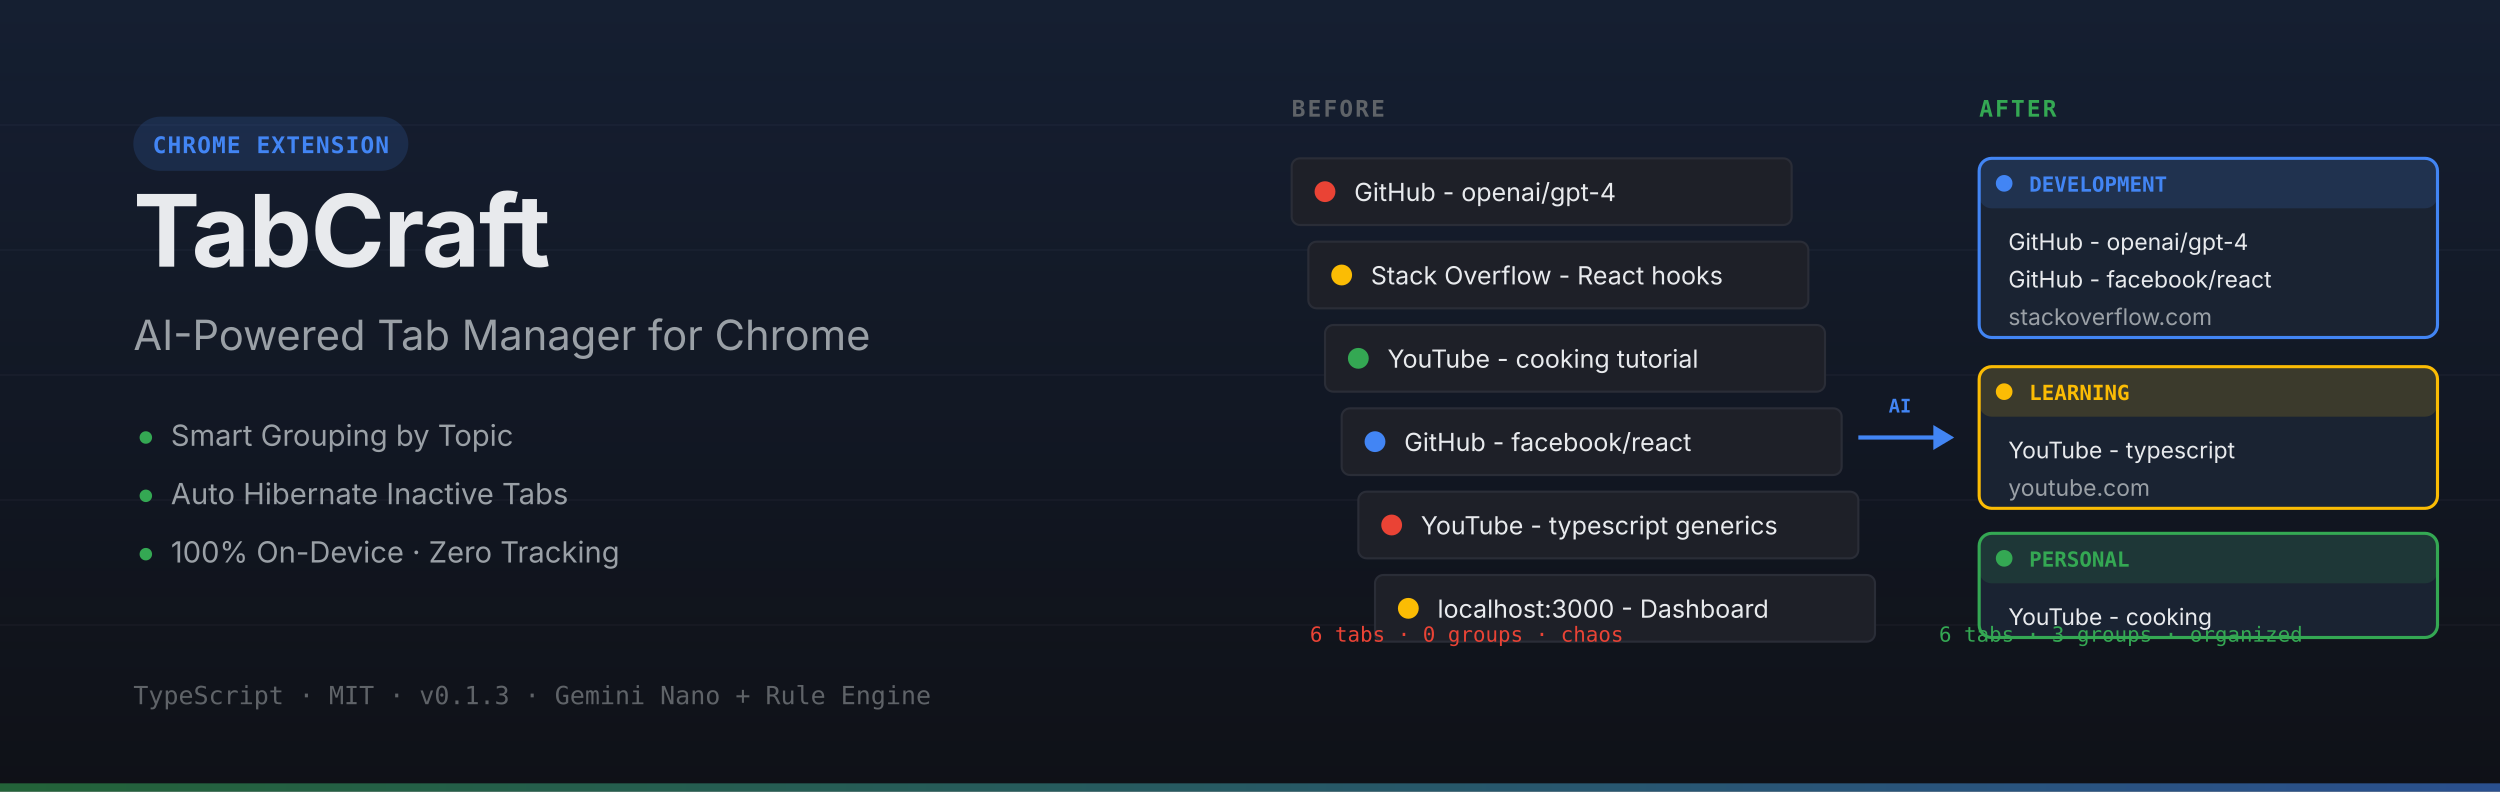
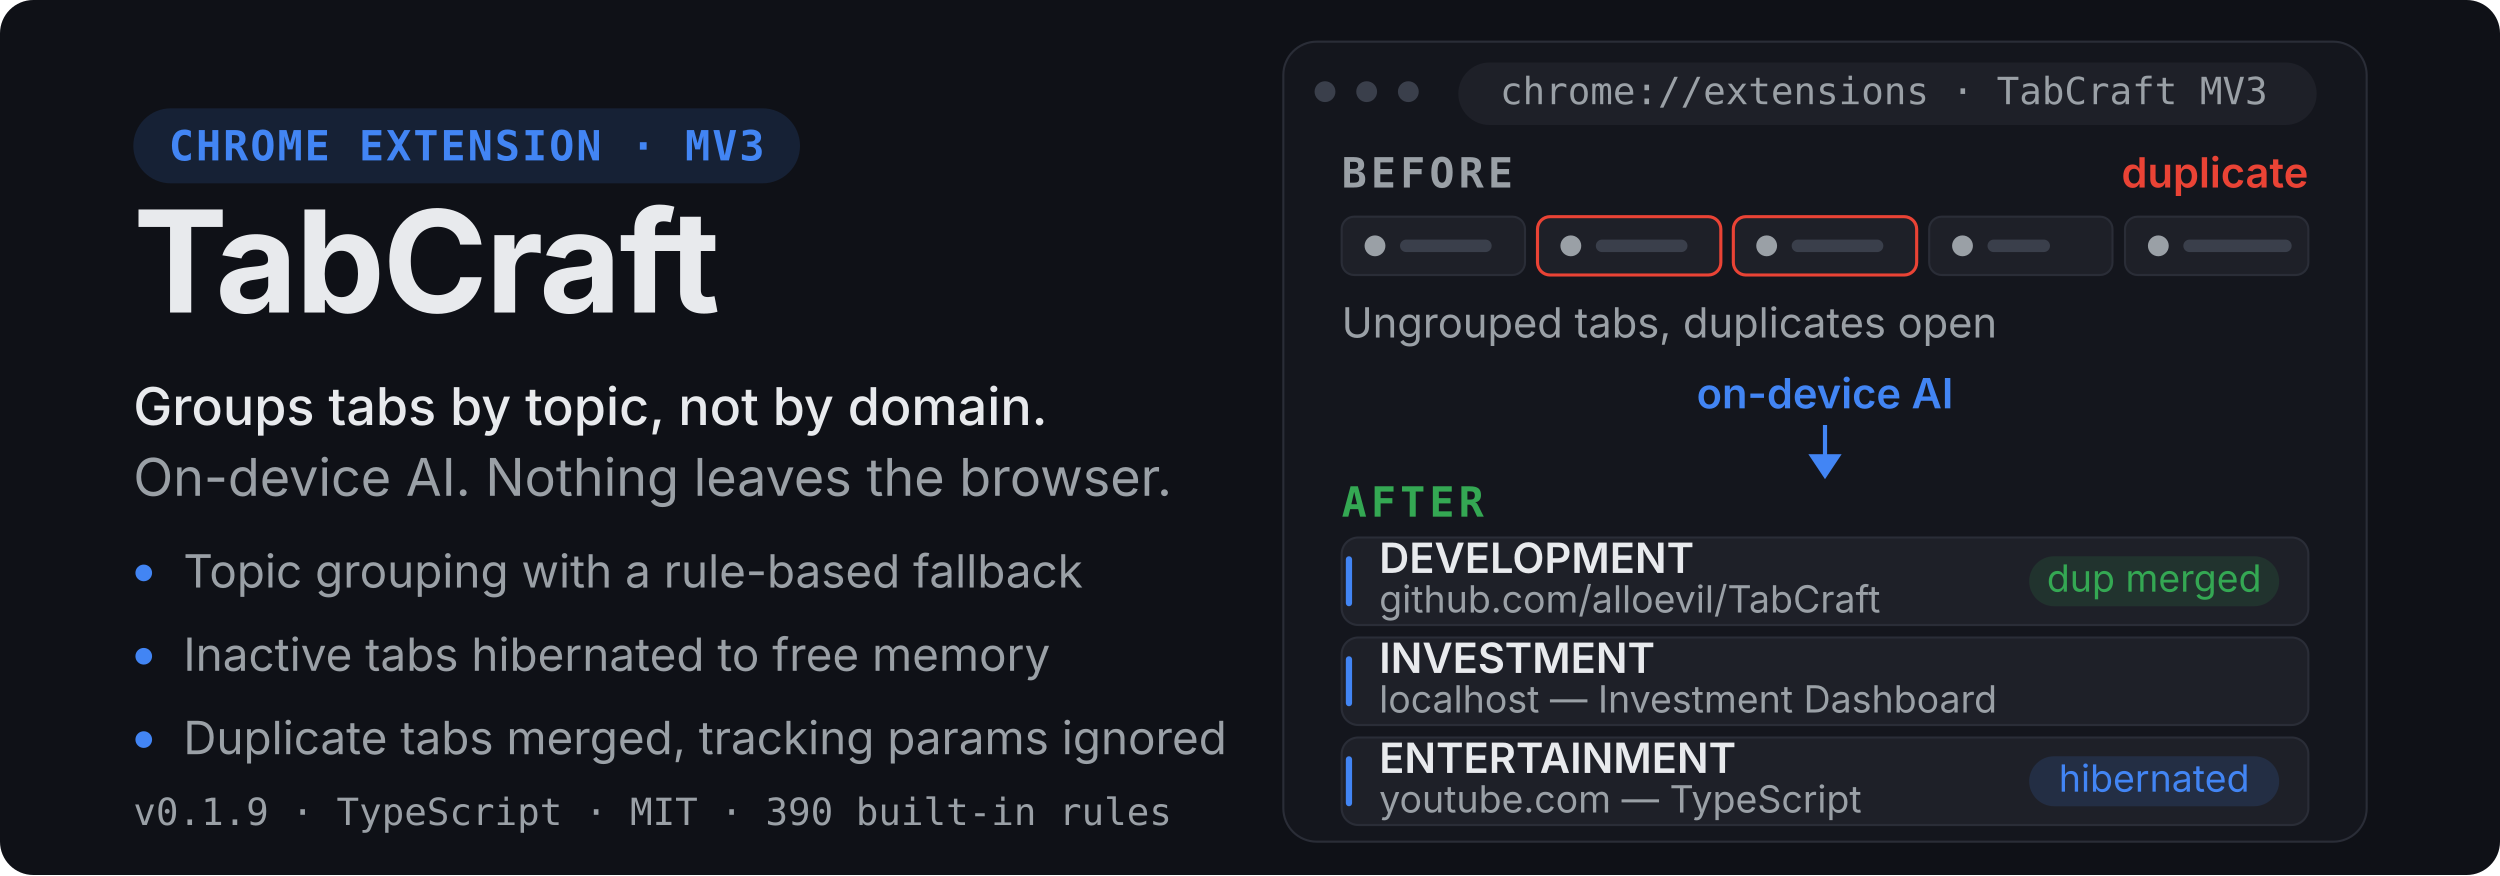
- <svg xmlns="http://www.w3.org/2000/svg" width="1200" height="380" viewBox="0 0 1200 380" role="img" aria-labelledby="title desc">
+ <svg xmlns="http://www.w3.org/2000/svg" width="1200" height="420" viewBox="0 0 1200 420" role="img" aria-labelledby="title desc">
  <defs>
-     <linearGradient id="glow" x1="0" y1="0" x2="0" y2="1">
-       <stop offset="0%" stop-color="#4285F4" stop-opacity="0.12" />
-       <stop offset="100%" stop-color="#4285F4" stop-opacity="0" />
-     </linearGradient>
-     <linearGradient id="accent-glow" x1="0" y1="0" x2="1" y2="0">
-       <stop offset="0%" stop-color="#34A853" stop-opacity="0.9" />
-       <stop offset="100%" stop-color="#4285F4" stop-opacity="0.9" />
-     </linearGradient>
-     <clipPath id="round-12">
-       <rect width="1200" height="380" rx="12" />
+     <clipPath id="hero-clip">
+       <rect width="1200" height="420" rx="16" />
    </clipPath>
  </defs>
-   <rect width="1200" height="380" fill="#0F1117" />
-   <rect width="1200" height="380" fill="url(#glow)" />
-   <g opacity="0.03" stroke="#E8EAED" stroke-width="1">
-     <line x1="0" y1="60" x2="1200" y2="60" />
-     <line x1="0" y1="120" x2="1200" y2="120" />
-     <line x1="0" y1="180" x2="1200" y2="180" />
-     <line x1="0" y1="240" x2="1200" y2="240" />
-     <line x1="0" y1="300" x2="1200" y2="300" />
+   <g clip-path="url(#hero-clip)">
+     <rect width="1200" height="420" fill="#0F1117" />
  </g>
-   <g transform="translate(64 56)">
-     <rect x="0" y="0" width="132" height="26" rx="13" fill="#4285F4" opacity="0.15" />
-     <text x="66" y="17.5" font-family="ui-monospace, SFMono-Regular, Menlo, monospace" font-size="11" fill="#4285F4" text-anchor="middle" font-weight="600" letter-spacing="0.5">CHROME EXTENSION</text>
-     <text x="0" y="72" font-family="-apple-system, BlinkMacSystemFont, Segoe UI, PingFang SC, sans-serif" font-size="48" fill="#E8EAED" font-weight="700" letter-spacing="-0.5">
-       TabCraft
-     </text>
-     <text x="0" y="112" font-family="-apple-system, BlinkMacSystemFont, Segoe UI, PingFang SC, sans-serif" font-size="20" fill="#9AA0A6" font-weight="400">
-       AI-Powered Tab Manager for Chrome
-     </text>
-     <g transform="translate(0 148)">
-       <g transform="translate(0 0)">
-         <circle cx="6" cy="6" r="3" fill="#34A853" />
-         <text x="18" y="10" font-family="-apple-system, BlinkMacSystemFont, Segoe UI, sans-serif" font-size="14" fill="#9AA0A6">Smart Grouping by Topic</text>
-       </g>
-       <g transform="translate(0 28)">
-         <circle cx="6" cy="6" r="3" fill="#34A853" />
-         <text x="18" y="10" font-family="-apple-system, BlinkMacSystemFont, Segoe UI, sans-serif" font-size="14" fill="#9AA0A6">Auto Hibernate Inactive Tabs</text>
-       </g>
-       <g transform="translate(0 56)">
-         <circle cx="6" cy="6" r="3" fill="#34A853" />
-         <text x="18" y="10" font-family="-apple-system, BlinkMacSystemFont, Segoe UI, sans-serif" font-size="14" fill="#9AA0A6">100% On-Device · Zero Tracking</text>
-       </g>
+   <g id="title-block" transform="translate(64 0)" font-family="-apple-system, BlinkMacSystemFont, Segoe UI, PingFang SC, sans-serif">
+     <rect x="0" y="52" width="320" height="36" rx="18" fill="#4285F4" opacity="0.14" />
+     <text x="160" y="77" text-anchor="middle" font-size="20" font-weight="600" letter-spacing="1" fill="#4285F4" font-family="ui-monospace, SFMono-Regular, Menlo, monospace">CHROME EXTENSION · MV3</text>
+     <text x="0" y="150" font-size="68" font-weight="700" letter-spacing="-1" fill="#E8EAED">TabCraft</text>
+     <text x="0" y="204" font-size="25" font-weight="500" fill="#E8EAED">Groups tabs by topic, not by domain.</text>
+     <text x="0" y="238" font-size="25" fill="#9AA0A6">On-device AI. Nothing leaves the browser.</text>
+     <g id="capabilities" transform="translate(0 272)" font-size="22" fill="#9AA0A6">
+       <circle cx="5" cy="3" r="4" fill="#4285F4" />
+       <text x="24" y="10">Topic grouping with a rule-based fallback</text>
+       <circle cx="5" cy="43" r="4" fill="#4285F4" />
+       <text x="24" y="50">Inactive tabs hibernated to free memory</text>
+       <circle cx="5" cy="83" r="4" fill="#4285F4" />
+       <text x="24" y="90">Duplicate tabs merged, tracking params ignored</text>
    </g>
-     <g transform="translate(0 270)">
-       <text x="0" y="12" font-family="ui-monospace, SFMono-Regular, Menlo, monospace" font-size="12" fill="#5F6368">
-         TypeScript · MIT · v0.1.3 · Gemini Nano + Rule Engine
-       </text>
+     <text x="0" y="396" font-size="18" fill="#9AA0A6" font-family="ui-monospace, SFMono-Regular, Menlo, monospace">v0.1.9 · TypeScript · MIT · 390 built-in rules</text>
+   </g>
+   <g id="project-proof" transform="translate(616 20)" font-family="-apple-system, BlinkMacSystemFont, Segoe UI, PingFang SC, sans-serif">
+     <rect x="0" y="0" width="520" height="384" rx="16" fill="#14161D" stroke="#2A2D37" stroke-width="1" />
+     <circle cx="20" cy="24" r="5" fill="#3A3F4B" />
+     <circle cx="40" cy="24" r="5" fill="#3A3F4B" />
+     <circle cx="60" cy="24" r="5" fill="#3A3F4B" />
+     <rect x="84" y="10" width="412" height="30" rx="15" fill="#1E2028" />
+     <text x="104" y="30" font-size="18" fill="#9AA0A6" font-family="ui-monospace, SFMono-Regular, Menlo, monospace">chrome://extensions · TabCraft MV3</text>
+     <text x="28" y="70" font-size="20" font-weight="600" letter-spacing="2" fill="#9AA0A6" font-family="ui-monospace, SFMono-Regular, Menlo, monospace">BEFORE</text>
+     <text x="492" y="70" text-anchor="end" font-size="20" font-weight="600" fill="#EA4335">duplicate</text>
+     <g id="before-strip">
+       <rect x="28" y="84" width="88" height="28" rx="6" fill="#1E2028" stroke="#2A2D37" />
+       <circle cx="44" cy="98" r="5" fill="#9AA0A6" />
+       <rect x="56" y="95" width="44" height="6" rx="3" fill="#3A3F4B" />
+       <rect x="122" y="84" width="88" height="28" rx="6" fill="#1E2028" stroke="#EA4335" stroke-width="1.5" />
+       <circle cx="138" cy="98" r="5" fill="#9AA0A6" />
+       <rect x="150" y="95" width="44" height="6" rx="3" fill="#3A3F4B" />
+       <rect x="216" y="84" width="88" height="28" rx="6" fill="#1E2028" stroke="#EA4335" stroke-width="1.5" />
+       <circle cx="232" cy="98" r="5" fill="#9AA0A6" />
+       <rect x="244" y="95" width="44" height="6" rx="3" fill="#3A3F4B" />
+       <rect x="310" y="84" width="88" height="28" rx="6" fill="#1E2028" stroke="#2A2D37" />
+       <circle cx="326" cy="98" r="5" fill="#9AA0A6" />
+       <rect x="338" y="95" width="30" height="6" rx="3" fill="#3A3F4B" />
+       <rect x="404" y="84" width="88" height="28" rx="6" fill="#1E2028" stroke="#2A2D37" />
+       <circle cx="420" cy="98" r="5" fill="#9AA0A6" />
+       <rect x="432" y="95" width="52" height="6" rx="3" fill="#3A3F4B" />
+     </g>
+     <text x="28" y="142" font-size="20" fill="#9AA0A6">Ungrouped tabs, duplicates open</text>
+     <text x="260" y="176" text-anchor="middle" font-size="20" font-weight="600" fill="#4285F4">on-device AI</text>
+     <path d="M260 184 L260 200" stroke="#4285F4" stroke-width="2" fill="none" />
+     <path d="M252 198 L260 210 L268 198 Z" fill="#4285F4" />
+     <text x="28" y="228" font-size="20" font-weight="600" letter-spacing="2" fill="#34A853" font-family="ui-monospace, SFMono-Regular, Menlo, monospace">AFTER</text>
+     <g id="after-groups">
+       <rect x="28" y="238" width="464" height="42" rx="8" fill="#1E2028" stroke="#2A2D37" />
+       <rect x="30" y="247" width="3" height="24" rx="1.5" fill="#4285F4" />
+       <text x="46" y="255" font-size="20" font-weight="600" fill="#E8EAED">DEVELOPMENT</text>
+       <text x="46" y="274" font-size="18" fill="#9AA0A6">github.com/alloevil/TabCraft</text>
+       <rect x="358" y="247" width="120" height="24" rx="12" fill="#34A853" opacity="0.14" />
+       <text x="418" y="264" text-anchor="middle" font-size="18" fill="#34A853">dup merged</text>
+       <rect x="28" y="286" width="464" height="42" rx="8" fill="#1E2028" stroke="#2A2D37" />
+       <rect x="30" y="295" width="3" height="24" rx="1.5" fill="#4285F4" />
+       <text x="46" y="303" font-size="20" font-weight="600" fill="#E8EAED">INVESTMENT</text>
+       <text x="46" y="322" font-size="18" fill="#9AA0A6">localhost — Investment Dashboard</text>
+       <rect x="28" y="334" width="464" height="42" rx="8" fill="#1E2028" stroke="#2A2D37" />
+       <rect x="30" y="343" width="3" height="24" rx="1.5" fill="#4285F4" />
+       <text x="46" y="351" font-size="20" font-weight="600" fill="#E8EAED">ENTERTAINMENT</text>
+       <text x="46" y="370" font-size="18" fill="#9AA0A6">youtube.com — TypeScript</text>
+       <rect x="358" y="343" width="120" height="24" rx="12" fill="#4285F4" opacity="0.14" />
+       <text x="418" y="360" text-anchor="middle" font-size="18" fill="#4285F4">hibernated</text>
    </g>
  </g>
-   <g transform="translate(620 40)">
-     <g transform="translate(0 0)">
-       <text x="0" y="16" font-family="ui-monospace, SFMono-Regular, Menlo, monospace" font-size="11" fill="#5F6368" font-weight="600" letter-spacing="1">BEFORE</text>
-       <g transform="translate(0 36)">
-         <rect x="0" y="0" width="240" height="32" rx="4" fill="#1E2028" stroke="#2A2D37" stroke-width="1" />
-         <circle cx="16" cy="16" r="5" fill="#EA4335" />
-         <text x="30" y="20.5" font-family="-apple-system, BlinkMacSystemFont, Segoe UI, sans-serif" font-size="12" fill="#E8EAED">GitHub - openai/gpt-4</text>
-         <rect x="8" y="40" width="240" height="32" rx="4" fill="#1E2028" stroke="#2A2D37" stroke-width="1" />
-         <circle cx="24" cy="56" r="5" fill="#FBBC04" />
-         <text x="38" y="60.5" font-family="-apple-system, BlinkMacSystemFont, Segoe UI, sans-serif" font-size="12" fill="#E8EAED">Stack Overflow - React hooks</text>
-         <rect x="16" y="80" width="240" height="32" rx="4" fill="#1E2028" stroke="#2A2D37" stroke-width="1" />
-         <circle cx="32" cy="96" r="5" fill="#34A853" />
-         <text x="46" y="100.5" font-family="-apple-system, BlinkMacSystemFont, Segoe UI, sans-serif" font-size="12" fill="#E8EAED">YouTube - cooking tutorial</text>
-         <rect x="24" y="120" width="240" height="32" rx="4" fill="#1E2028" stroke="#2A2D37" stroke-width="1" />
-         <circle cx="40" cy="136" r="5" fill="#4285F4" />
-         <text x="54" y="140.5" font-family="-apple-system, BlinkMacSystemFont, Segoe UI, sans-serif" font-size="12" fill="#E8EAED">GitHub - facebook/react</text>
-         <rect x="32" y="160" width="240" height="32" rx="4" fill="#1E2028" stroke="#2A2D37" stroke-width="1" />
-         <circle cx="48" cy="176" r="5" fill="#EA4335" />
-         <text x="62" y="180.5" font-family="-apple-system, BlinkMacSystemFont, Segoe UI, sans-serif" font-size="12" fill="#E8EAED">YouTube - typescript generics</text>
-         <rect x="40" y="200" width="240" height="32" rx="4" fill="#1E2028" stroke="#2A2D37" stroke-width="1" />
-         <circle cx="56" cy="216" r="5" fill="#FBBC04" />
-         <text x="70" y="220.5" font-family="-apple-system, BlinkMacSystemFont, Segoe UI, sans-serif" font-size="12" fill="#E8EAED">localhost:3000 - Dashboard</text>
-       </g>
-       <g transform="translate(84 268)">
-         <text x="0" y="0" font-family="ui-monospace, SFMono-Regular, Menlo, monospace" font-size="10" fill="#EA4335" text-anchor="middle">6 tabs · 0 groups · chaos</text>
-       </g>
-     </g>
-     <g transform="translate(272 130)">
-       <path d="M0 40 L40 40" stroke="#4285F4" stroke-width="2" fill="none" />
-       <polygon points="36,34 46,40 36,46" fill="#4285F4" />
-       <text x="20" y="28" font-family="ui-monospace, SFMono-Regular, Menlo, monospace" font-size="9" fill="#4285F4" text-anchor="middle" font-weight="600">AI</text>
-     </g>
-     <g transform="translate(330 0)">
-       <text x="0" y="16" font-family="ui-monospace, SFMono-Regular, Menlo, monospace" font-size="11" fill="#34A853" font-weight="600" letter-spacing="1">AFTER</text>
-       <g transform="translate(0 36)">
-         <g>
-           <rect x="0" y="0" width="220" height="86" rx="6" fill="#1A2332" stroke="#4285F4" stroke-width="1.5" />
-           <rect x="0" y="0" width="220" height="24" rx="6" fill="#4285F4" opacity="0.15" />
-           <circle cx="12" cy="12" r="4" fill="#4285F4" />
-           <text x="24" y="16" font-family="ui-monospace, SFMono-Regular, Menlo, monospace" font-size="10" fill="#4285F4" font-weight="600">DEVELOPMENT</text>
-           <text x="14" y="44" font-family="-apple-system, BlinkMacSystemFont, Segoe UI, sans-serif" font-size="11" fill="#E8EAED">GitHub - openai/gpt-4</text>
-           <text x="14" y="62" font-family="-apple-system, BlinkMacSystemFont, Segoe UI, sans-serif" font-size="11" fill="#E8EAED">GitHub - facebook/react</text>
-           <text x="14" y="80" font-family="-apple-system, BlinkMacSystemFont, Segoe UI, sans-serif" font-size="11" fill="#9AA0A6">stackoverflow.com</text>
-         </g>
-         <g transform="translate(0 100)">
-           <rect x="0" y="0" width="220" height="68" rx="6" fill="#1A2332" stroke="#FBBC04" stroke-width="1.5" />
-           <rect x="0" y="0" width="220" height="24" rx="6" fill="#FBBC04" opacity="0.15" />
-           <circle cx="12" cy="12" r="4" fill="#FBBC04" />
-           <text x="24" y="16" font-family="ui-monospace, SFMono-Regular, Menlo, monospace" font-size="10" fill="#FBBC04" font-weight="600">LEARNING</text>
-           <text x="14" y="44" font-family="-apple-system, BlinkMacSystemFont, Segoe UI, sans-serif" font-size="11" fill="#E8EAED">YouTube - typescript</text>
-           <text x="14" y="62" font-family="-apple-system, BlinkMacSystemFont, Segoe UI, sans-serif" font-size="11" fill="#9AA0A6">youtube.com</text>
-         </g>
-         <g transform="translate(0 180)">
-           <rect x="0" y="0" width="220" height="50" rx="6" fill="#1A2332" stroke="#34A853" stroke-width="1.5" />
-           <rect x="0" y="0" width="220" height="24" rx="6" fill="#34A853" opacity="0.15" />
-           <circle cx="12" cy="12" r="4" fill="#34A853" />
-           <text x="24" y="16" font-family="ui-monospace, SFMono-Regular, Menlo, monospace" font-size="10" fill="#34A853" font-weight="600">PERSONAL</text>
-           <text x="14" y="44" font-family="-apple-system, BlinkMacSystemFont, Segoe UI, sans-serif" font-size="11" fill="#E8EAED">YouTube - cooking</text>
-         </g>
-       </g>
-       <g transform="translate(68 268)">
-         <text x="0" y="0" font-family="ui-monospace, SFMono-Regular, Menlo, monospace" font-size="10" fill="#34A853" text-anchor="middle">6 tabs · 3 groups · organized</text>
-       </g>
-     </g>
-   </g>
-   <rect x="0" y="376" width="1200" height="4" fill="url(#accent-glow)" opacity="0.6" />
</svg>
